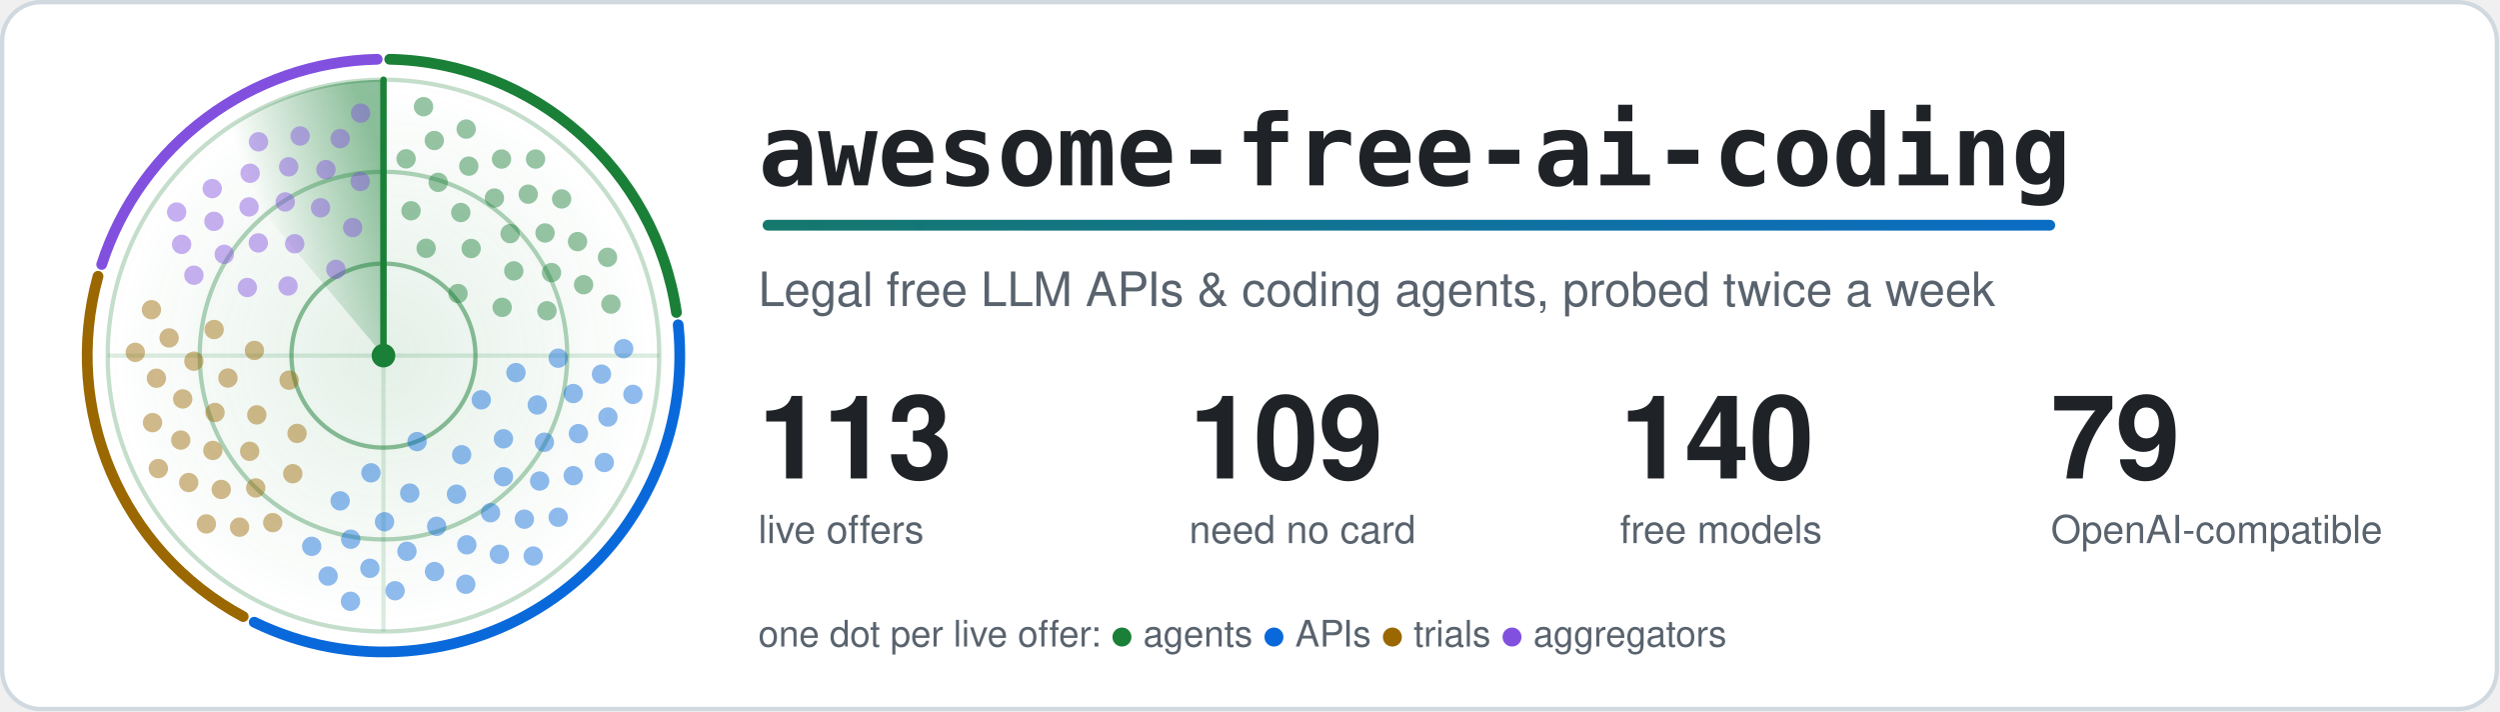
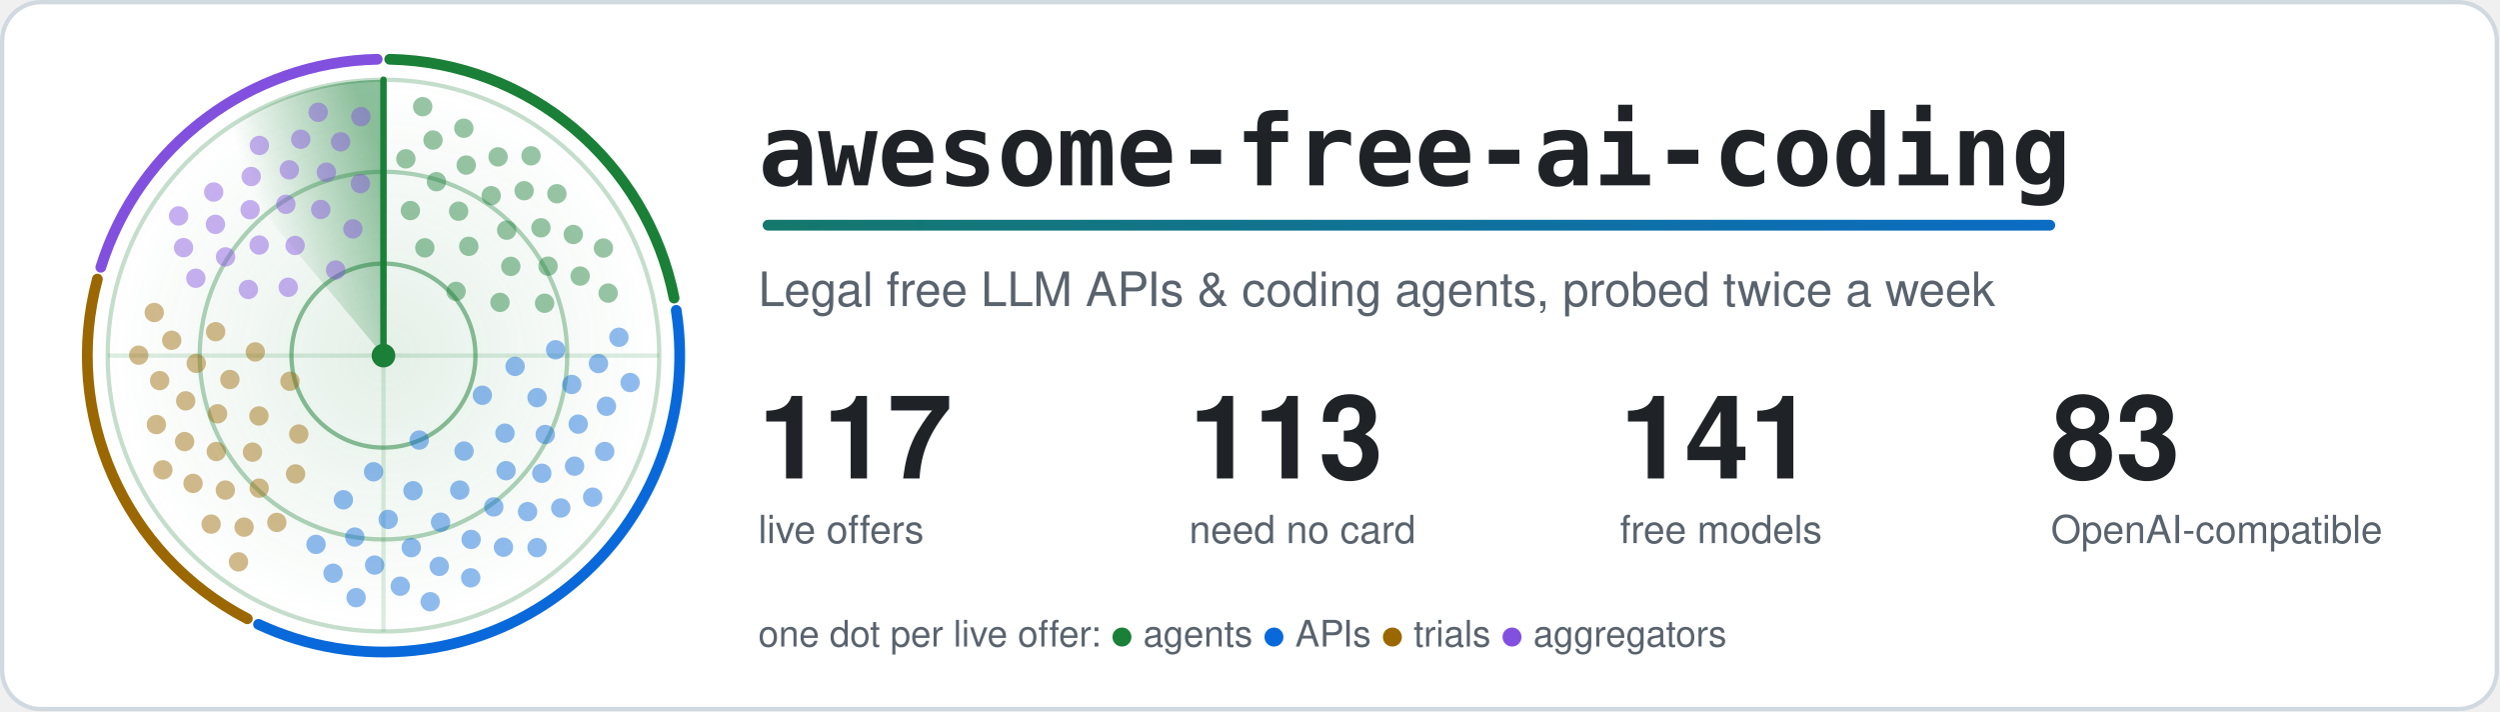
<svg xmlns="http://www.w3.org/2000/svg" width="1160" height="330" viewBox="0 0 1160 330" role="img" aria-labelledby="title">
  <style>.card{fill:#ffffff;stroke:#d1d9e0}.t{fill:#1f2328}.m{fill:#59636e}.ring{stroke:#1a7f37}.hub{fill:#1a7f37}.beam{stroke:#1a7f37}.s0,.s1,.g0,.g1{stop-color:#1a7f37}.a0{stop-color:#1a7f37}.a1{stop-color:#0969da}.dot.agents,.key.agents{fill:#1a7f37}.rim.agents{stroke:#1a7f37}.dot.apis,.key.apis{fill:#0969da}.rim.apis{stroke:#0969da}.dot.trials,.key.trials{fill:#9a6700}.rim.trials{stroke:#9a6700}.dot.aggregators,.key.aggregators{fill:#8250df}.rim.aggregators{stroke:#8250df}@media (prefers-color-scheme: dark) {.card{fill:#0d1117;stroke:#3d444d}.t{fill:#f0f6fc}.m{fill:#9198a1}.ring{stroke:#3fb950}.hub{fill:#3fb950}.beam{stroke:#3fb950}.s0,.s1,.g0,.g1{stop-color:#3fb950}.a0{stop-color:#3fb950}.a1{stop-color:#4493f8}.dot.agents,.key.agents{fill:#3fb950}.rim.agents{stroke:#3fb950}.dot.apis,.key.apis{fill:#4493f8}.rim.apis{stroke:#4493f8}.dot.trials,.key.trials{fill:#d29922}.rim.trials{stroke:#d29922}.dot.aggregators,.key.aggregators{fill:#ab7df8}.rim.aggregators{stroke:#ab7df8}}.rim{fill:none}.s0{stop-opacity:.5}.s1,.g1{stop-opacity:0}.g0{stop-opacity:.12}.dot{opacity:.45;animation:ping 6s linear infinite}@keyframes ping{0%,4%{opacity:1}55%,100%{opacity:.45}}.turning{animation:turn 6s linear infinite}@keyframes turn{to{transform:rotate(360deg)}}@media (prefers-reduced-motion: reduce) {.dot { animation: none; opacity: 1 } .turning { animation: none }}</style>
  <defs>
    <linearGradient id="accent" gradientUnits="userSpaceOnUse" x1="0" y1="0" x2="1100" y2="0">
      <stop class="a0" offset="0" />
      <stop class="a1" offset="1" />
    </linearGradient>
  </defs>
  <rect class="card" x="1" y="1" width="1158" height="328" rx="18" stroke-width="2" />
  <defs>
    <radialGradient id="glow">
      <stop class="g0" offset="0" />
      <stop class="g1" offset="1" />
    </radialGradient>
  </defs>
  <circle cx="178.0" cy="165.0" r="128.0" fill="url(#glow)" />
  <circle class="ring" cx="178.0" cy="165.0" r="42.7" fill="none" stroke-width="2" stroke-opacity=".5" />
  <circle class="ring" cx="178.0" cy="165.0" r="85.3" fill="none" stroke-width="2" stroke-opacity=".35" />
  <circle class="ring" cx="178.0" cy="165.0" r="128.0" fill="none" stroke-width="2" stroke-opacity=".25" />
  <path class="ring" d="M50.0 165.0H306.0M178.0 37.0V293.0" stroke-width="2" stroke-opacity=".15" />
-   <path class="rim agents" d="M180.9 27.5A137.5 137.5 0 0 1 314.0 145.0" stroke-width="5" stroke-linecap="round" />
-   <path class="rim apis" d="M314.8 150.7A137.5 137.5 0 0 1 118.0 288.7" stroke-width="5" stroke-linecap="round" />
-   <path class="rim trials" d="M112.9 286.1A137.5 137.5 0 0 1 45.5 128.2" stroke-width="5" stroke-linecap="round" />
-   <path class="rim aggregators" d="M47.2 122.7A137.5 137.5 0 0 1 175.1 27.5" stroke-width="5" stroke-linecap="round" />
+   <path class="rim agents" d="M180.9 27.5A137.5 137.5 0 0 1 312.9 138.3" stroke-width="5" stroke-linecap="round" />
+   <path class="rim apis" d="M313.9 144.0A137.5 137.5 0 0 1 120.0 289.7" stroke-width="5" stroke-linecap="round" />
+   <path class="rim trials" d="M114.8 287.1A137.5 137.5 0 0 1 45.2 129.5" stroke-width="5" stroke-linecap="round" />
+   <path class="rim aggregators" d="M46.8 124.0A137.5 137.5 0 0 1 175.1 27.5" stroke-width="5" stroke-linecap="round" />
  <defs>
    <linearGradient id="sweep" gradientUnits="userSpaceOnUse" x1="178.0" y1="75.4" x2="120.4" y2="96.4">
      <stop class="s0" offset="0" />
      <stop class="s1" offset="1" />
    </linearGradient>
  </defs>
  <g class="turning" style="transform-origin:178.0px 165.0px">
    <path fill="url(#sweep)" d="M178.0 165.0L95.7 66.9A128.0 128.0 0 0 1 178.0 37.0Z" />
    <line class="beam" x1="178.0" y1="165.0" x2="178.0" y2="37.0" stroke-width="3" stroke-linecap="round" />
  </g>
-   <circle class="dot agents" cx="212.6" cy="136.2" r="4.5" style="animation-delay:0.84s" />
-   <circle class="dot agents" cx="197.8" cy="115.2" r="4.5" style="animation-delay:0.36s" />
-   <circle class="dot agents" cx="233.1" cy="142.6" r="4.5" style="animation-delay:1.13s" />
-   <circle class="dot agents" cx="218.7" cy="115.3" r="4.5" style="animation-delay:0.66s" />
-   <circle class="dot agents" cx="190.8" cy="97.8" r="4.5" style="animation-delay:0.18s" />
-   <circle class="dot agents" cx="238.5" cy="125.7" r="4.5" style="animation-delay:0.95s" />
-   <circle class="dot agents" cx="213.9" cy="98.6" r="4.5" style="animation-delay:0.47s" />
-   <circle class="dot agents" cx="253.9" cy="144.2" r="4.5" style="animation-delay:1.24s" />
-   <circle class="dot agents" cx="236.8" cy="108.4" r="4.5" style="animation-delay:0.77s" />
-   <circle class="dot agents" cx="203.4" cy="84.6" r="4.5" style="animation-delay:0.29s" />
-   <circle class="dot agents" cx="256.0" cy="126.5" r="4.5" style="animation-delay:1.06s" />
-   <circle class="dot agents" cx="229.5" cy="91.9" r="4.5" style="animation-delay:0.59s" />
-   <circle class="dot agents" cx="188.5" cy="73.7" r="4.5" style="animation-delay:0.11s" />
-   <circle class="dot agents" cx="253.0" cy="108.1" r="4.5" style="animation-delay:0.88s" />
-   <circle class="dot agents" cx="217.6" cy="77.1" r="4.5" style="animation-delay:0.40s" />
-   <circle class="dot agents" cx="270.9" cy="132.1" r="4.5" style="animation-delay:1.17s" />
-   <circle class="dot agents" cx="245.2" cy="90.1" r="4.5" style="animation-delay:0.70s" />
-   <circle class="dot agents" cx="201.6" cy="65.2" r="4.5" style="animation-delay:0.22s" />
-   <circle class="dot agents" cx="268.1" cy="112.1" r="4.5" style="animation-delay:0.99s" />
-   <circle class="dot agents" cx="232.8" cy="73.8" r="4.5" style="animation-delay:0.52s" />
-   <circle class="dot agents" cx="283.6" cy="141.1" r="4.5" style="animation-delay:1.29s" />
-   <circle class="dot agents" cx="260.7" cy="92.3" r="4.5" style="animation-delay:0.81s" />
-   <circle class="dot agents" cx="216.4" cy="59.9" r="4.5" style="animation-delay:0.33s" />
-   <circle class="dot agents" cx="282.0" cy="119.4" r="4.5" style="animation-delay:1.11s" />
-   <circle class="dot agents" cx="248.6" cy="73.8" r="4.5" style="animation-delay:0.63s" />
-   <circle class="dot agents" cx="196.6" cy="49.5" r="4.5" style="animation-delay:0.15s" />
-   <circle class="dot apis" cx="193.6" cy="204.9" r="4.5" style="animation-delay:2.64s" />
-   <circle class="dot apis" cx="223.4" cy="185.5" r="4.5" style="animation-delay:1.90s" />
-   <circle class="dot apis" cx="172.2" cy="219.4" r="4.5" style="animation-delay:3.10s" />
-   <circle class="dot apis" cx="214.3" cy="211.0" r="4.5" style="animation-delay:2.36s" />
-   <circle class="dot apis" cx="239.5" cy="172.9" r="4.5" style="animation-delay:1.62s" />
-   <circle class="dot apis" cx="190.2" cy="228.8" r="4.5" style="animation-delay:2.82s" />
-   <circle class="dot apis" cx="233.7" cy="203.6" r="4.5" style="animation-delay:2.08s" />
-   <circle class="dot apis" cx="157.9" cy="232.4" r="4.5" style="animation-delay:3.28s" />
-   <circle class="dot apis" cx="211.9" cy="229.3" r="4.5" style="animation-delay:2.54s" />
-   <circle class="dot apis" cx="249.4" cy="187.9" r="4.5" style="animation-delay:1.80s" />
-   <circle class="dot apis" cx="178.5" cy="242.1" r="4.5" style="animation-delay:2.99s" />
-   <circle class="dot apis" cx="233.7" cy="221.2" r="4.5" style="animation-delay:2.25s" />
-   <circle class="dot apis" cx="259.1" cy="166.2" r="4.5" style="animation-delay:1.51s" />
-   <circle class="dot apis" cx="202.7" cy="244.2" r="4.5" style="animation-delay:2.71s" />
-   <circle class="dot apis" cx="252.7" cy="205.2" r="4.5" style="animation-delay:1.97s" />
-   <circle class="dot apis" cx="162.8" cy="250.2" r="4.5" style="animation-delay:3.17s" />
-   <circle class="dot apis" cx="227.7" cy="237.9" r="4.5" style="animation-delay:2.43s" />
-   <circle class="dot apis" cx="266.1" cy="182.6" r="4.5" style="animation-delay:1.69s" />
-   <circle class="dot apis" cx="188.9" cy="255.8" r="4.5" style="animation-delay:2.89s" />
-   <circle class="dot apis" cx="250.5" cy="223.2" r="4.5" style="animation-delay:2.15s" />
-   <circle class="dot apis" cx="144.7" cy="253.5" r="4.5" style="animation-delay:3.34s" />
-   <circle class="dot apis" cx="216.7" cy="252.8" r="4.5" style="animation-delay:2.60s" />
-   <circle class="dot apis" cx="268.5" cy="201.2" r="4.5" style="animation-delay:1.86s" />
-   <circle class="dot apis" cx="171.7" cy="263.7" r="4.5" style="animation-delay:3.06s" />
-   <circle class="dot apis" cx="243.4" cy="240.9" r="4.5" style="animation-delay:2.32s" />
-   <circle class="dot apis" cx="279.2" cy="173.6" r="4.5" style="animation-delay:1.58s" />
-   <circle class="dot apis" cx="201.7" cy="265.2" r="4.5" style="animation-delay:2.78s" />
-   <circle class="dot apis" cx="266.1" cy="220.7" r="4.5" style="animation-delay:2.04s" />
-   <circle class="dot apis" cx="152.3" cy="267.3" r="4.5" style="animation-delay:3.24s" />
-   <circle class="dot apis" cx="231.8" cy="257.2" r="4.5" style="animation-delay:2.50s" />
-   <circle class="dot apis" cx="282.2" cy="193.5" r="4.5" style="animation-delay:1.76s" />
-   <circle class="dot apis" cx="183.4" cy="274.1" r="4.5" style="animation-delay:2.95s" />
-   <circle class="dot apis" cx="259.1" cy="240.0" r="4.5" style="animation-delay:2.21s" />
-   <circle class="dot apis" cx="289.5" cy="161.8" r="4.5" style="animation-delay:1.47s" />
-   <circle class="dot apis" cx="216.2" cy="271.1" r="4.5" style="animation-delay:2.67s" />
-   <circle class="dot apis" cx="280.5" cy="214.6" r="4.5" style="animation-delay:1.93s" />
-   <circle class="dot apis" cx="162.7" cy="279.0" r="4.5" style="animation-delay:3.13s" />
-   <circle class="dot apis" cx="247.5" cy="258.0" r="4.5" style="animation-delay:2.39s" />
-   <circle class="dot apis" cx="293.8" cy="183.0" r="4.5" style="animation-delay:1.65s" />
-   <circle class="dot trials" cx="134.2" cy="176.4" r="4.5" style="animation-delay:4.26s" />
-   <circle class="dot trials" cx="137.9" cy="201.1" r="4.5" style="animation-delay:3.80s" />
-   <circle class="dot trials" cx="118.1" cy="162.6" r="4.5" style="animation-delay:4.54s" />
-   <circle class="dot trials" cx="119.2" cy="192.5" r="4.5" style="animation-delay:4.08s" />
-   <circle class="dot trials" cx="135.9" cy="219.8" r="4.5" style="animation-delay:3.63s" />
-   <circle class="dot trials" cx="105.8" cy="175.4" r="4.5" style="animation-delay:4.36s" />
-   <circle class="dot trials" cx="115.9" cy="209.4" r="4.5" style="animation-delay:3.91s" />
-   <circle class="dot trials" cx="99.4" cy="152.9" r="4.5" style="animation-delay:4.65s" />
-   <circle class="dot trials" cx="99.8" cy="191.4" r="4.5" style="animation-delay:4.19s" />
-   <circle class="dot trials" cx="118.7" cy="226.4" r="4.5" style="animation-delay:3.73s" />
-   <circle class="dot trials" cx="90.0" cy="167.6" r="4.5" style="animation-delay:4.47s" />
-   <circle class="dot trials" cx="98.8" cy="209.0" r="4.5" style="animation-delay:4.02s" />
-   <circle class="dot trials" cx="126.6" cy="242.5" r="4.5" style="animation-delay:3.56s" />
-   <circle class="dot trials" cx="84.8" cy="185.1" r="4.5" style="animation-delay:4.30s" />
-   <circle class="dot trials" cx="102.7" cy="227.1" r="4.5" style="animation-delay:3.84s" />
-   <circle class="dot trials" cx="78.5" cy="156.8" r="4.5" style="animation-delay:4.58s" />
-   <circle class="dot trials" cx="83.9" cy="204.2" r="4.5" style="animation-delay:4.12s" />
-   <circle class="dot trials" cx="111.2" cy="244.6" r="4.5" style="animation-delay:3.67s" />
-   <circle class="dot trials" cx="72.6" cy="175.5" r="4.5" style="animation-delay:4.40s" />
-   <circle class="dot trials" cx="87.6" cy="223.9" r="4.5" style="animation-delay:3.95s" />
-   <circle class="dot trials" cx="70.3" cy="143.7" r="4.5" style="animation-delay:4.69s" />
-   <circle class="dot trials" cx="70.8" cy="196.1" r="4.5" style="animation-delay:4.23s" />
-   <circle class="dot trials" cx="95.8" cy="243.1" r="4.5" style="animation-delay:3.77s" />
-   <circle class="dot trials" cx="62.8" cy="163.5" r="4.5" style="animation-delay:4.51s" />
-   <circle class="dot trials" cx="73.5" cy="217.4" r="4.5" style="animation-delay:4.06s" />
-   <circle class="dot aggregators" cx="155.9" cy="125.0" r="4.5" style="animation-delay:5.52s" />
-   <circle class="dot aggregators" cx="133.7" cy="132.7" r="4.5" style="animation-delay:5.10s" />
-   <circle class="dot aggregators" cx="163.7" cy="105.6" r="4.5" style="animation-delay:5.77s" />
-   <circle class="dot aggregators" cx="136.8" cy="113.1" r="4.5" style="animation-delay:5.36s" />
-   <circle class="dot aggregators" cx="114.8" cy="133.4" r="4.5" style="animation-delay:4.94s" />
-   <circle class="dot aggregators" cx="148.8" cy="96.4" r="4.5" style="animation-delay:5.62s" />
-   <circle class="dot aggregators" cx="119.9" cy="112.7" r="4.5" style="animation-delay:5.20s" />
-   <circle class="dot aggregators" cx="167.2" cy="84.2" r="4.5" style="animation-delay:5.87s" />
-   <circle class="dot aggregators" cx="132.4" cy="93.7" r="4.5" style="animation-delay:5.46s" />
-   <circle class="dot aggregators" cx="104.1" cy="118.0" r="4.5" style="animation-delay:5.04s" />
-   <circle class="dot aggregators" cx="151.3" cy="78.7" r="4.5" style="animation-delay:5.71s" />
-   <circle class="dot aggregators" cx="115.6" cy="96.0" r="4.5" style="animation-delay:5.30s" />
-   <circle class="dot aggregators" cx="90.0" cy="127.7" r="4.5" style="animation-delay:4.88s" />
-   <circle class="dot aggregators" cx="134.0" cy="77.4" r="4.5" style="animation-delay:5.56s" />
-   <circle class="dot aggregators" cx="99.3" cy="102.7" r="4.5" style="animation-delay:5.14s" />
-   <circle class="dot aggregators" cx="157.9" cy="64.3" r="4.5" style="animation-delay:5.81s" />
-   <circle class="dot aggregators" cx="116.1" cy="80.4" r="4.5" style="animation-delay:5.40s" />
-   <circle class="dot aggregators" cx="84.3" cy="113.4" r="4.5" style="animation-delay:4.98s" />
-   <circle class="dot aggregators" cx="139.3" cy="63.1" r="4.5" style="animation-delay:5.65s" />
-   <circle class="dot aggregators" cx="98.5" cy="87.5" r="4.5" style="animation-delay:5.24s" />
-   <circle class="dot aggregators" cx="167.4" cy="52.5" r="4.5" style="animation-delay:5.91s" />
-   <circle class="dot aggregators" cx="120.0" cy="65.8" r="4.5" style="animation-delay:5.49s" />
-   <circle class="dot aggregators" cx="82.0" cy="98.4" r="4.5" style="animation-delay:5.08s" />
+   <circle class="dot agents" cx="211.7" cy="135.2" r="4.5" style="animation-delay:0.81s" />
+   <circle class="dot agents" cx="197.2" cy="115.0" r="4.5" style="animation-delay:0.35s" />
+   <circle class="dot agents" cx="232.1" cy="140.3" r="4.5" style="animation-delay:1.09s" />
+   <circle class="dot agents" cx="217.6" cy="114.3" r="4.5" style="animation-delay:0.63s" />
+   <circle class="dot agents" cx="190.5" cy="97.7" r="4.5" style="animation-delay:0.17s" />
+   <circle class="dot agents" cx="237.1" cy="123.6" r="4.5" style="animation-delay:0.92s" />
+   <circle class="dot agents" cx="212.9" cy="98.0" r="4.5" style="animation-delay:0.46s" />
+   <circle class="dot agents" cx="252.8" cy="140.7" r="4.5" style="animation-delay:1.20s" />
+   <circle class="dot agents" cx="235.2" cy="106.8" r="4.5" style="animation-delay:0.74s" />
+   <circle class="dot agents" cx="202.6" cy="84.3" r="4.5" style="animation-delay:0.28s" />
+   <circle class="dot agents" cx="254.4" cy="123.5" r="4.5" style="animation-delay:1.02s" />
+   <circle class="dot agents" cx="228.0" cy="90.8" r="4.5" style="animation-delay:0.57s" />
+   <circle class="dot agents" cx="188.4" cy="73.7" r="4.5" style="animation-delay:0.11s" />
+   <circle class="dot agents" cx="251.1" cy="105.7" r="4.5" style="animation-delay:0.85s" />
+   <circle class="dot agents" cx="216.4" cy="76.6" r="4.5" style="animation-delay:0.39s" />
+   <circle class="dot agents" cx="269.3" cy="128.1" r="4.5" style="animation-delay:1.13s" />
+   <circle class="dot agents" cx="243.3" cy="88.5" r="4.5" style="animation-delay:0.67s" />
+   <circle class="dot agents" cx="201.0" cy="65.0" r="4.5" style="animation-delay:0.22s" />
+   <circle class="dot agents" cx="266.1" cy="108.8" r="4.5" style="animation-delay:0.96s" />
+   <circle class="dot agents" cx="231.2" cy="72.8" r="4.5" style="animation-delay:0.50s" />
+   <circle class="dot agents" cx="282.3" cy="136.0" r="4.5" style="animation-delay:1.24s" />
+   <circle class="dot agents" cx="258.5" cy="89.9" r="4.5" style="animation-delay:0.78s" />
+   <circle class="dot agents" cx="215.3" cy="59.5" r="4.5" style="animation-delay:0.32s" />
+   <circle class="dot agents" cx="280.1" cy="115.1" r="4.5" style="animation-delay:1.07s" />
+   <circle class="dot agents" cx="246.5" cy="72.3" r="4.5" style="animation-delay:0.61s" />
+   <circle class="dot agents" cx="196.2" cy="49.5" r="4.5" style="animation-delay:0.15s" />
+   <circle class="dot apis" cx="194.6" cy="204.2" r="4.5" style="animation-delay:2.62s" />
+   <circle class="dot apis" cx="223.9" cy="183.4" r="4.5" style="animation-delay:1.86s" />
+   <circle class="dot apis" cx="173.4" cy="218.9" r="4.5" style="animation-delay:3.08s" />
+   <circle class="dot apis" cx="215.4" cy="209.3" r="4.5" style="animation-delay:2.33s" />
+   <circle class="dot apis" cx="239.1" cy="170.0" r="4.5" style="animation-delay:1.58s" />
+   <circle class="dot apis" cx="191.7" cy="227.7" r="4.5" style="animation-delay:2.79s" />
+   <circle class="dot apis" cx="234.4" cy="201.0" r="4.5" style="animation-delay:2.04s" />
+   <circle class="dot apis" cx="159.4" cy="231.9" r="4.5" style="animation-delay:3.26s" />
+   <circle class="dot apis" cx="213.4" cy="227.4" r="4.5" style="animation-delay:2.51s" />
+   <circle class="dot apis" cx="249.3" cy="184.5" r="4.5" style="animation-delay:1.76s" />
+   <circle class="dot apis" cx="180.2" cy="241.0" r="4.5" style="animation-delay:2.97s" />
+   <circle class="dot apis" cx="234.9" cy="218.4" r="4.5" style="animation-delay:2.22s" />
+   <circle class="dot apis" cx="257.9" cy="162.3" r="4.5" style="animation-delay:1.47s" />
+   <circle class="dot apis" cx="204.5" cy="242.3" r="4.5" style="animation-delay:2.68s" />
+   <circle class="dot apis" cx="253.1" cy="201.6" r="4.5" style="animation-delay:1.93s" />
+   <circle class="dot apis" cx="164.7" cy="249.2" r="4.5" style="animation-delay:3.15s" />
+   <circle class="dot apis" cx="229.2" cy="235.2" r="4.5" style="animation-delay:2.40s" />
+   <circle class="dot apis" cx="265.4" cy="178.4" r="4.5" style="animation-delay:1.65s" />
+   <circle class="dot apis" cx="190.9" cy="254.1" r="4.5" style="animation-delay:2.86s" />
+   <circle class="dot apis" cx="251.5" cy="219.6" r="4.5" style="animation-delay:2.11s" />
+   <circle class="dot apis" cx="146.7" cy="252.6" r="4.5" style="animation-delay:3.33s" />
+   <circle class="dot apis" cx="218.7" cy="250.3" r="4.5" style="animation-delay:2.58s" />
+   <circle class="dot apis" cx="268.4" cy="196.8" r="4.5" style="animation-delay:1.82s" />
+   <circle class="dot apis" cx="173.9" cy="262.2" r="4.5" style="animation-delay:3.04s" />
+   <circle class="dot apis" cx="244.9" cy="237.4" r="4.5" style="animation-delay:2.29s" />
+   <circle class="dot apis" cx="277.8" cy="168.7" r="4.5" style="animation-delay:1.54s" />
+   <circle class="dot apis" cx="203.9" cy="262.8" r="4.5" style="animation-delay:2.75s" />
+   <circle class="dot apis" cx="266.7" cy="216.3" r="4.5" style="animation-delay:2.00s" />
+   <circle class="dot apis" cx="154.6" cy="266.0" r="4.5" style="animation-delay:3.22s" />
+   <circle class="dot apis" cx="233.7" cy="253.9" r="4.5" style="animation-delay:2.47s" />
+   <circle class="dot apis" cx="281.5" cy="188.5" r="4.5" style="animation-delay:1.71s" />
+   <circle class="dot apis" cx="185.8" cy="272.0" r="4.5" style="animation-delay:2.93s" />
+   <circle class="dot apis" cx="260.3" cy="235.7" r="4.5" style="animation-delay:2.18s" />
+   <circle class="dot apis" cx="287.3" cy="156.5" r="4.5" style="animation-delay:1.43s" />
+   <circle class="dot apis" cx="218.5" cy="268.1" r="4.5" style="animation-delay:2.64s" />
+   <circle class="dot apis" cx="280.7" cy="209.5" r="4.5" style="animation-delay:1.89s" />
+   <circle class="dot apis" cx="165.3" cy="277.3" r="4.5" style="animation-delay:3.11s" />
+   <circle class="dot apis" cx="249.3" cy="254.1" r="4.5" style="animation-delay:2.36s" />
+   <circle class="dot apis" cx="292.5" cy="177.5" r="4.5" style="animation-delay:1.60s" />
+   <circle class="dot apis" cx="199.7" cy="279.2" r="4.5" style="animation-delay:2.82s" />
+   <circle class="dot apis" cx="275.1" cy="230.7" r="4.5" style="animation-delay:2.07s" />
+   <circle class="dot trials" cx="134.6" cy="176.9" r="4.5" style="animation-delay:4.24s" />
+   <circle class="dot trials" cx="138.7" cy="201.4" r="4.5" style="animation-delay:3.79s" />
+   <circle class="dot trials" cx="118.5" cy="163.3" r="4.5" style="animation-delay:4.53s" />
+   <circle class="dot trials" cx="120.2" cy="193.0" r="4.5" style="animation-delay:4.07s" />
+   <circle class="dot trials" cx="137.2" cy="219.9" r="4.5" style="animation-delay:3.61s" />
+   <circle class="dot trials" cx="106.7" cy="176.1" r="4.5" style="animation-delay:4.35s" />
+   <circle class="dot trials" cx="117.2" cy="209.8" r="4.5" style="animation-delay:3.89s" />
+   <circle class="dot trials" cx="100.1" cy="153.9" r="4.5" style="animation-delay:4.64s" />
+   <circle class="dot trials" cx="101.0" cy="192.0" r="4.5" style="animation-delay:4.18s" />
+   <circle class="dot trials" cx="120.3" cy="226.5" r="4.5" style="animation-delay:3.72s" />
+   <circle class="dot trials" cx="91.1" cy="168.6" r="4.5" style="animation-delay:4.46s" />
+   <circle class="dot trials" cx="100.4" cy="209.5" r="4.5" style="animation-delay:4.00s" />
+   <circle class="dot trials" cx="128.5" cy="242.4" r="4.5" style="animation-delay:3.54s" />
+   <circle class="dot trials" cx="86.2" cy="186.0" r="4.5" style="animation-delay:4.29s" />
+   <circle class="dot trials" cx="104.6" cy="227.4" r="4.5" style="animation-delay:3.83s" />
+   <circle class="dot trials" cx="79.7" cy="157.9" r="4.5" style="animation-delay:4.57s" />
+   <circle class="dot trials" cx="85.7" cy="204.9" r="4.5" style="animation-delay:4.11s" />
+   <circle class="dot trials" cx="113.3" cy="244.6" r="4.5" style="animation-delay:3.65s" />
+   <circle class="dot trials" cx="74.1" cy="176.6" r="4.5" style="animation-delay:4.39s" />
+   <circle class="dot trials" cx="89.6" cy="224.3" r="4.5" style="animation-delay:3.94s" />
+   <circle class="dot trials" cx="71.6" cy="145.0" r="4.5" style="animation-delay:4.68s" />
+   <circle class="dot trials" cx="72.6" cy="197.0" r="4.5" style="animation-delay:4.22s" />
+   <circle class="dot trials" cx="98.0" cy="243.2" r="4.5" style="animation-delay:3.76s" />
+   <circle class="dot trials" cx="64.4" cy="164.8" r="4.5" style="animation-delay:4.50s" />
+   <circle class="dot trials" cx="75.6" cy="218.0" r="4.5" style="animation-delay:4.04s" />
+   <circle class="dot trials" cx="110.7" cy="260.7" r="4.5" style="animation-delay:3.59s" />
+   <circle class="dot aggregators" cx="155.8" cy="125.3" r="4.5" style="animation-delay:5.51s" />
+   <circle class="dot aggregators" cx="133.8" cy="133.3" r="4.5" style="animation-delay:5.09s" />
+   <circle class="dot aggregators" cx="163.8" cy="106.2" r="4.5" style="animation-delay:5.77s" />
+   <circle class="dot aggregators" cx="137.0" cy="113.9" r="4.5" style="animation-delay:5.35s" />
+   <circle class="dot aggregators" cx="115.3" cy="134.3" r="4.5" style="animation-delay:4.93s" />
+   <circle class="dot aggregators" cx="148.9" cy="97.2" r="4.5" style="animation-delay:5.61s" />
+   <circle class="dot aggregators" cx="120.3" cy="113.7" r="4.5" style="animation-delay:5.19s" />
+   <circle class="dot aggregators" cx="167.3" cy="85.2" r="4.5" style="animation-delay:5.87s" />
+   <circle class="dot aggregators" cx="132.7" cy="94.8" r="4.5" style="animation-delay:5.45s" />
+   <circle class="dot aggregators" cx="104.7" cy="119.2" r="4.5" style="animation-delay:5.03s" />
+   <circle class="dot aggregators" cx="151.5" cy="79.9" r="4.5" style="animation-delay:5.71s" />
+   <circle class="dot aggregators" cx="116.1" cy="97.3" r="4.5" style="animation-delay:5.29s" />
+   <circle class="dot aggregators" cx="90.9" cy="129.1" r="4.5" style="animation-delay:4.87s" />
+   <circle class="dot aggregators" cx="134.3" cy="78.8" r="4.5" style="animation-delay:5.55s" />
+   <circle class="dot aggregators" cx="100.0" cy="104.1" r="4.5" style="animation-delay:5.13s" />
+   <circle class="dot aggregators" cx="158.1" cy="65.8" r="4.5" style="animation-delay:5.81s" />
+   <circle class="dot aggregators" cx="116.6" cy="81.9" r="4.5" style="animation-delay:5.39s" />
+   <circle class="dot aggregators" cx="85.2" cy="114.9" r="4.5" style="animation-delay:4.97s" />
+   <circle class="dot aggregators" cx="139.6" cy="64.6" r="4.5" style="animation-delay:5.65s" />
+   <circle class="dot aggregators" cx="99.2" cy="89.1" r="4.5" style="animation-delay:5.23s" />
+   <circle class="dot aggregators" cx="167.5" cy="54.1" r="4.5" style="animation-delay:5.91s" />
+   <circle class="dot aggregators" cx="120.4" cy="67.5" r="4.5" style="animation-delay:5.49s" />
+   <circle class="dot aggregators" cx="82.9" cy="100.2" r="4.5" style="animation-delay:5.07s" />
+   <circle class="dot aggregators" cx="147.7" cy="52.1" r="4.5" style="animation-delay:5.75s" />
  <circle class="hub" cx="178.0" cy="165.0" r="5.5" />
  <text class="t" x="352" y="86" font-family="ui-monospace, SFMono-Regular, Menlo, Consolas, monospace" font-size="46" font-weight="700">awesome-free-ai-coding</text>
  <rect x="354" y="102" width="600" height="5" rx="2.5" fill="url(#accent)" />
  <text class="m" x="352" y="142" font-family="-apple-system, BlinkMacSystemFont, 'Segoe UI', Helvetica, Arial, sans-serif" font-size="22">Legal free LLM APIs &amp; coding agents, probed twice a week</text>
-   <text class="t" x="352" y="222" font-family="-apple-system, BlinkMacSystemFont, 'Segoe UI', Helvetica, Arial, sans-serif" font-size="54" font-weight="700">113</text>
+   <text class="t" x="352" y="222" font-family="-apple-system, BlinkMacSystemFont, 'Segoe UI', Helvetica, Arial, sans-serif" font-size="54" font-weight="700">117</text>
  <text class="m" x="352" y="252" font-family="-apple-system, BlinkMacSystemFont, 'Segoe UI', Helvetica, Arial, sans-serif" font-size="18">live offers</text>
-   <text class="t" x="552" y="222" font-family="-apple-system, BlinkMacSystemFont, 'Segoe UI', Helvetica, Arial, sans-serif" font-size="54" font-weight="700">109</text>
+   <text class="t" x="552" y="222" font-family="-apple-system, BlinkMacSystemFont, 'Segoe UI', Helvetica, Arial, sans-serif" font-size="54" font-weight="700">113</text>
  <text class="m" x="552" y="252" font-family="-apple-system, BlinkMacSystemFont, 'Segoe UI', Helvetica, Arial, sans-serif" font-size="18">need no card</text>
-   <text class="t" x="752" y="222" font-family="-apple-system, BlinkMacSystemFont, 'Segoe UI', Helvetica, Arial, sans-serif" font-size="54" font-weight="700">140</text>
+   <text class="t" x="752" y="222" font-family="-apple-system, BlinkMacSystemFont, 'Segoe UI', Helvetica, Arial, sans-serif" font-size="54" font-weight="700">141</text>
  <text class="m" x="752" y="252" font-family="-apple-system, BlinkMacSystemFont, 'Segoe UI', Helvetica, Arial, sans-serif" font-size="18">free models</text>
-   <text class="t" x="952" y="222" font-family="-apple-system, BlinkMacSystemFont, 'Segoe UI', Helvetica, Arial, sans-serif" font-size="54" font-weight="700">79</text>
+   <text class="t" x="952" y="222" font-family="-apple-system, BlinkMacSystemFont, 'Segoe UI', Helvetica, Arial, sans-serif" font-size="54" font-weight="700">83</text>
  <text class="m" x="952" y="252" font-family="-apple-system, BlinkMacSystemFont, 'Segoe UI', Helvetica, Arial, sans-serif" font-size="18">OpenAI-compatible</text>
  <text class="m" x="352" y="300" font-family="-apple-system, BlinkMacSystemFont, 'Segoe UI', Helvetica, Arial, sans-serif" font-size="17">one dot per live offer: <tspan class="key agents">●</tspan> agents <tspan class="key apis">●</tspan> APIs <tspan class="key trials">●</tspan> trials <tspan class="key aggregators">●</tspan> aggregators</text>
</svg>
